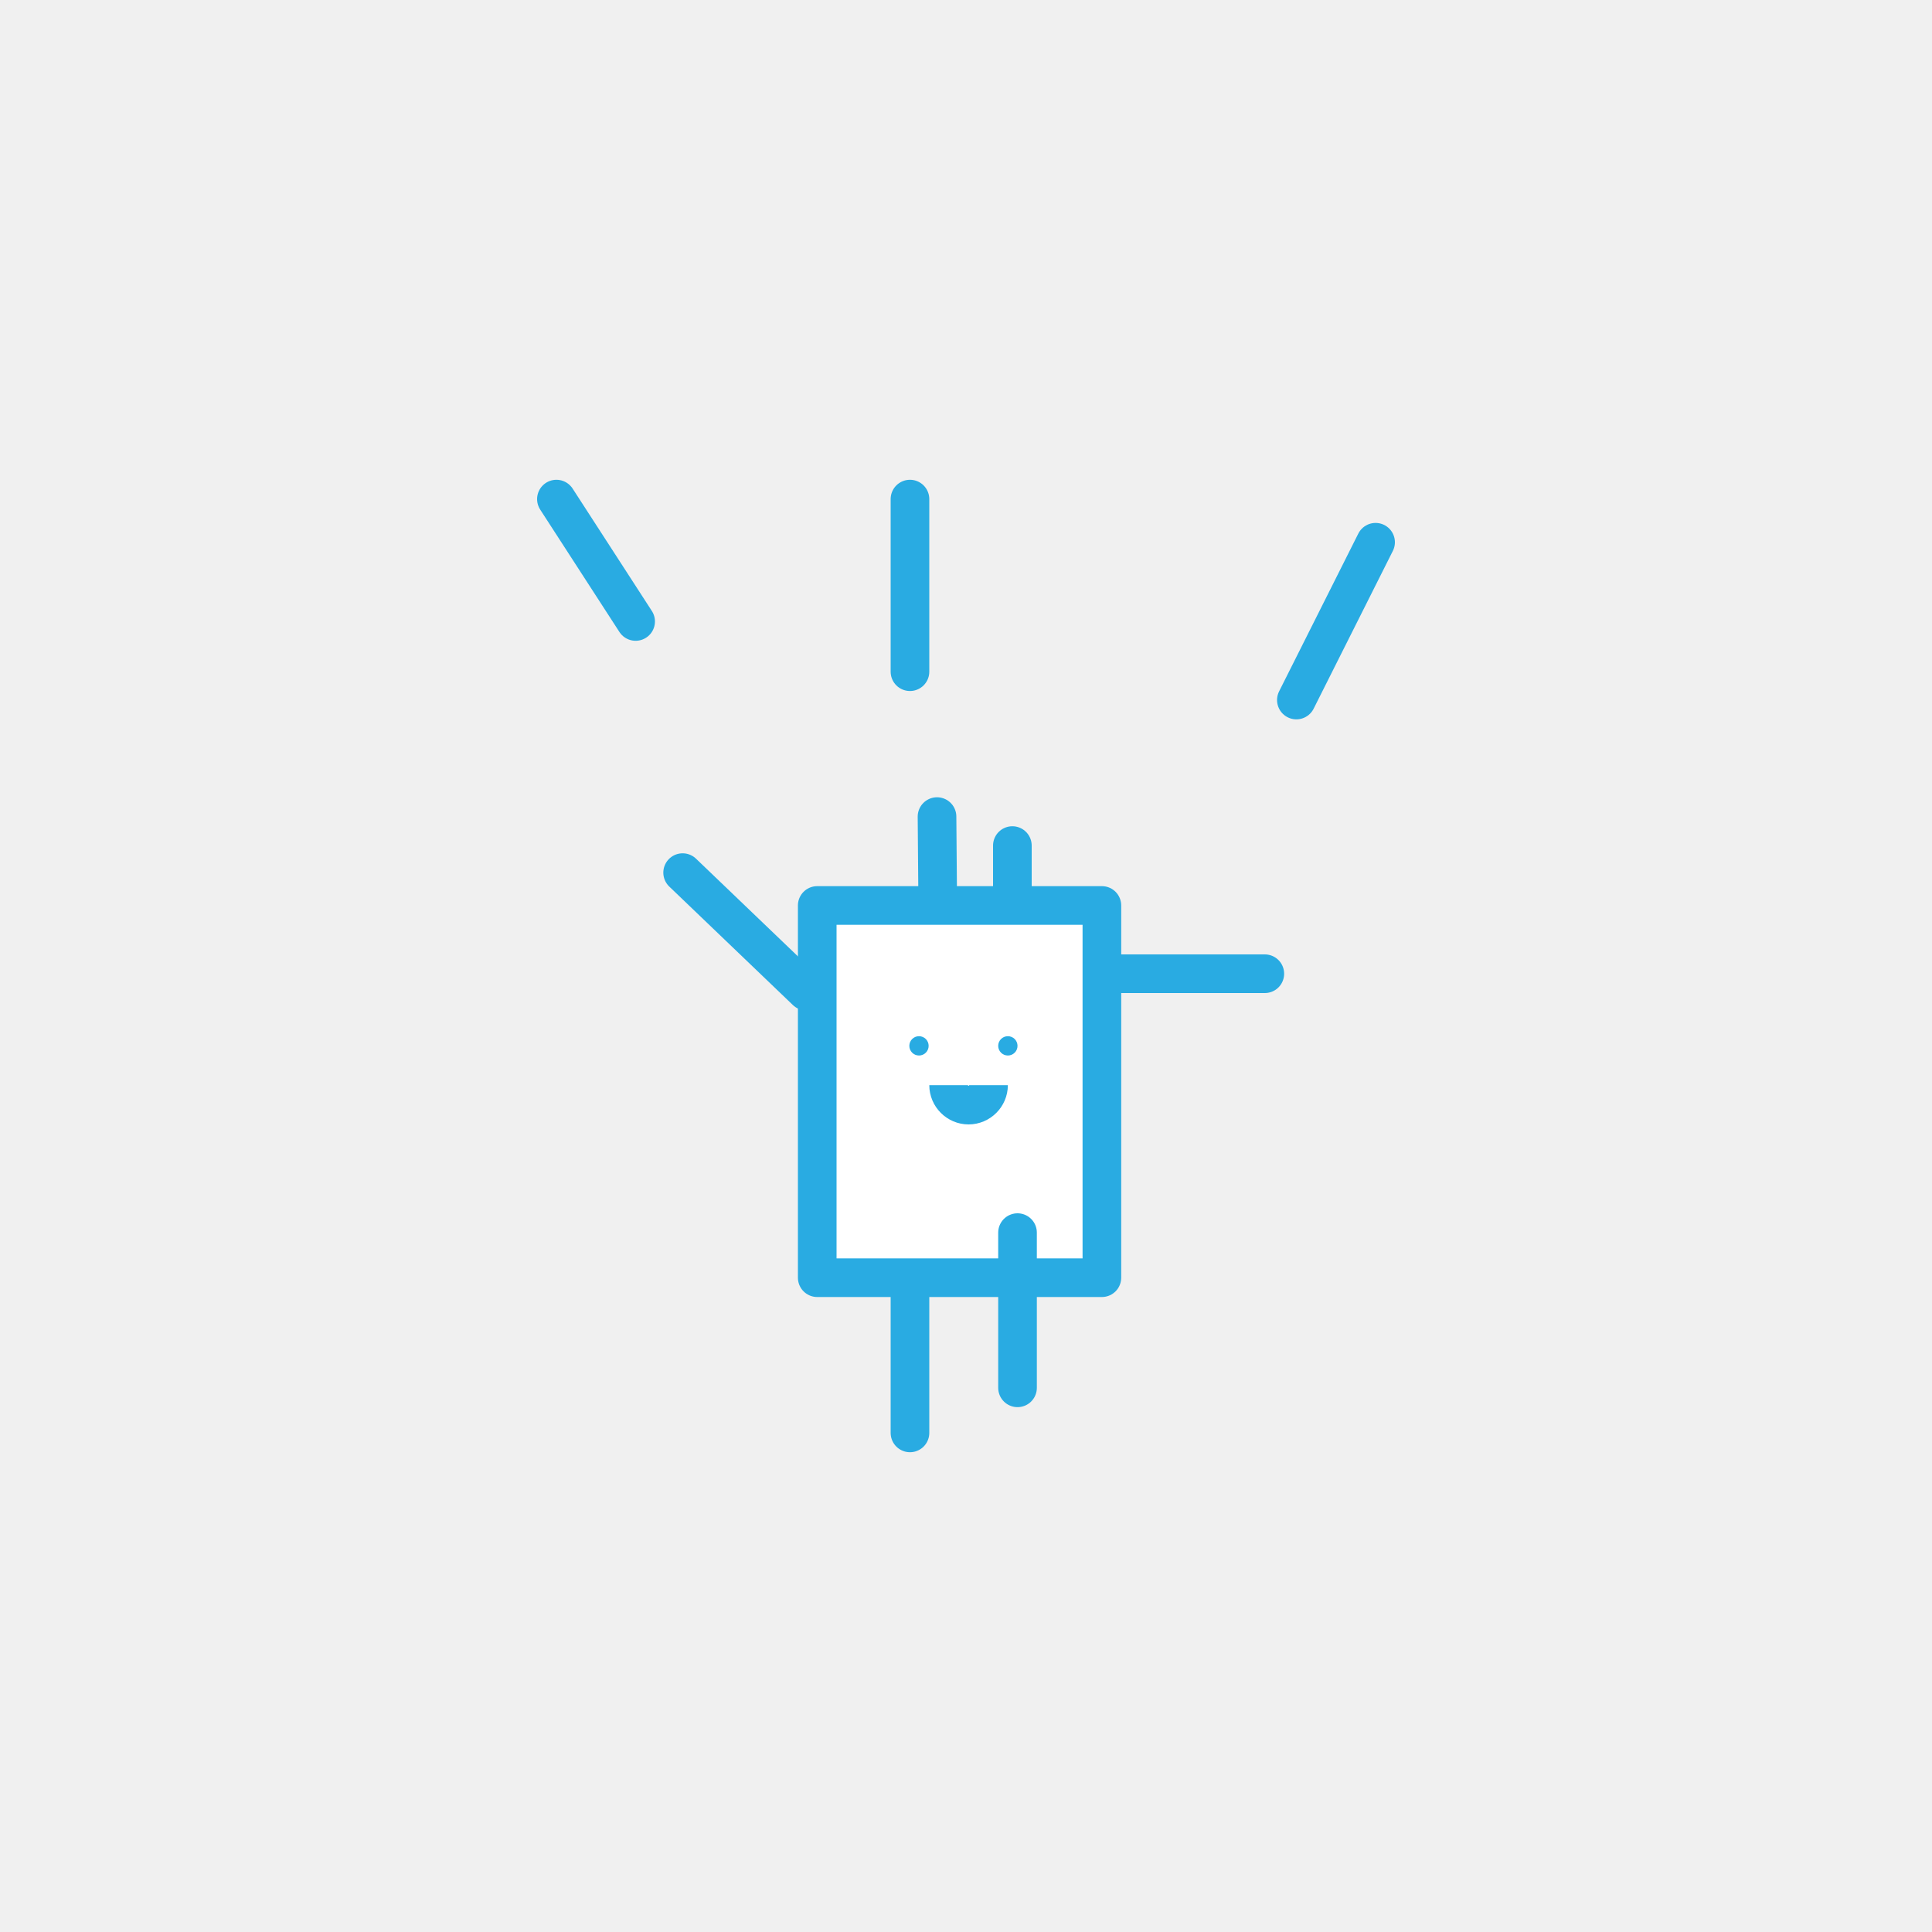
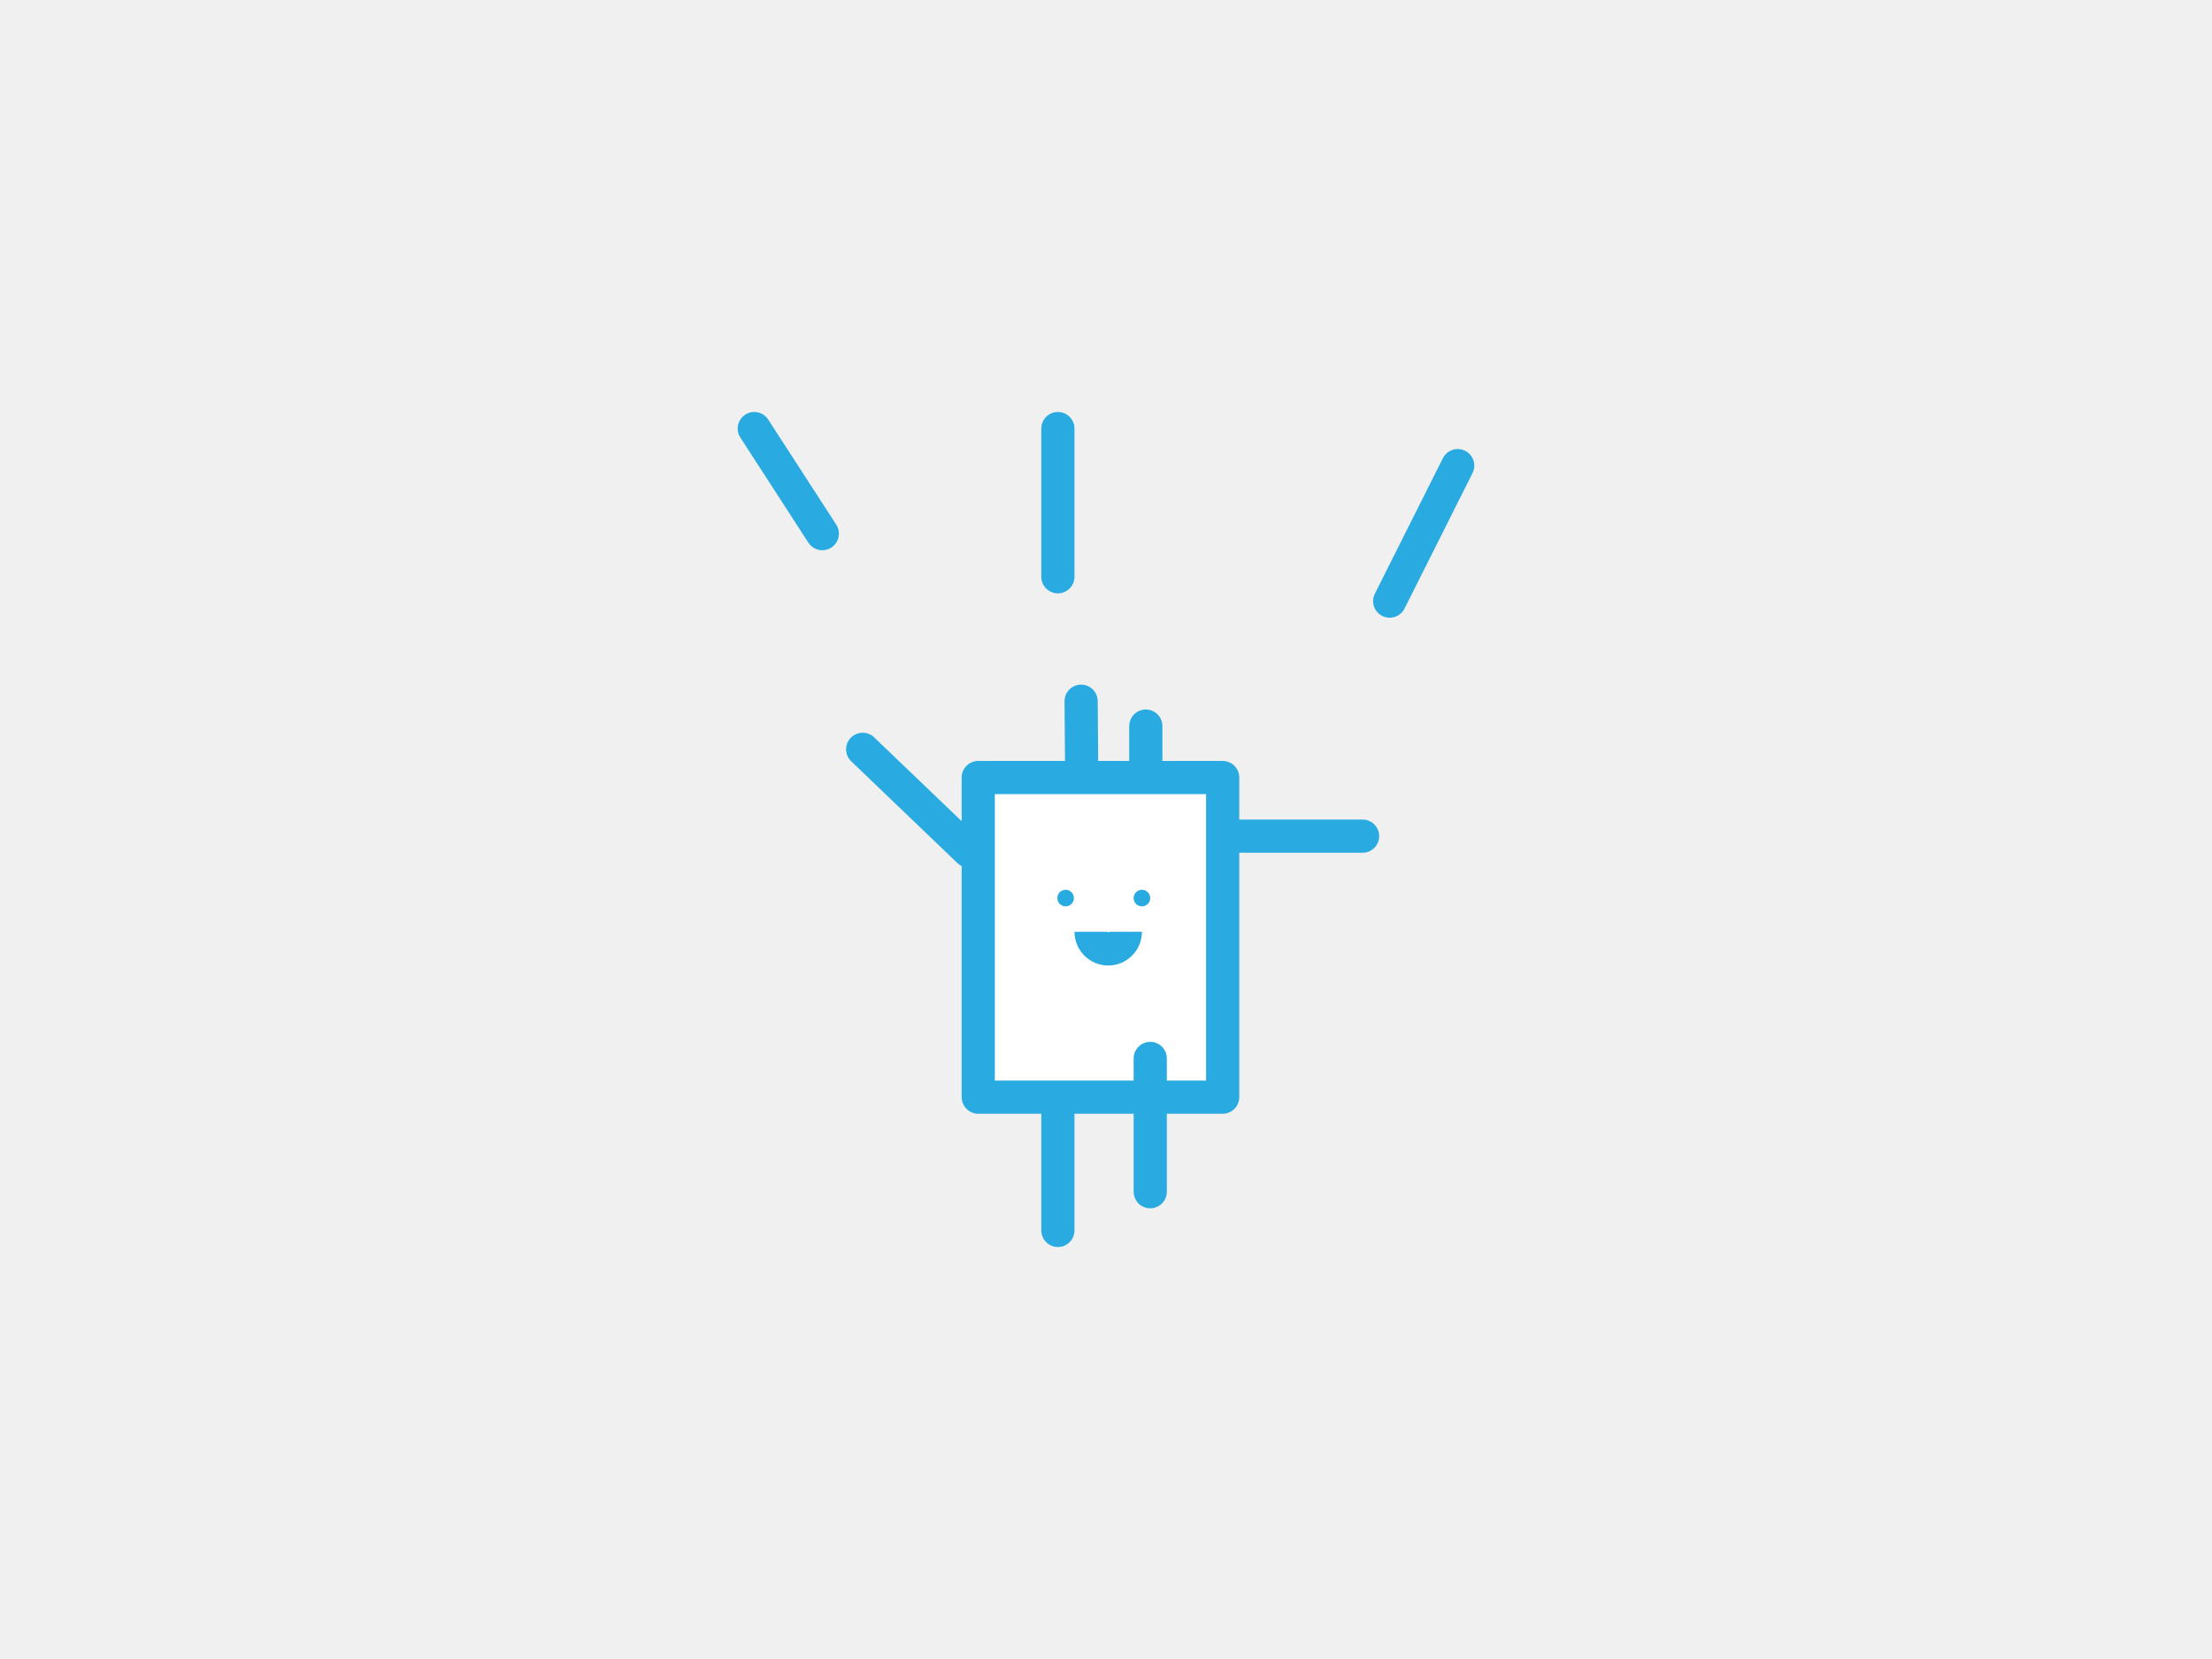
- <svg xmlns="http://www.w3.org/2000/svg" version="1.1" x="0px" y="0px" viewBox="0 0 300 300" enable-background="new 0 0 300 300" xml:space="preserve">
+ <svg xmlns="http://www.w3.org/2000/svg" version="1.1" width="800" height="600" x="0px" y="0px" viewBox="0 0 300 300" enable-background="new 0 0 300 300" xml:space="preserve">
  <g id="Layer_1">
    <g>
      <rect x="126.9" y="140.6" fill="#FFFFFF" stroke="#29ABE2" stroke-width="6" stroke-linejoin="round" stroke-miterlimit="10" width="44.2" height="57.8" />
      <circle fill="#29ABE2" cx="142.7" cy="162.4" r="1.5" />
      <circle fill="#29ABE2" cx="156.5" cy="162.4" r="1.5" />
      <path fill="#FFFFFF" stroke="#29ABE2" stroke-width="6" stroke-linejoin="round" stroke-miterlimit="10" d="M153.5,168.5    c0,1.7-1.4,3.1-3.1,3.1c-1.7,0-3.1-1.4-3.1-3.1" />
    </g>
    <line fill="#FFFFFF" stroke="#29ABE2" stroke-width="6" stroke-linecap="round" stroke-linejoin="round" stroke-miterlimit="10" x1="172.7" y1="151.2" x2="196.4" y2="151.2" />
    <line fill="#FFFFFF" stroke="#29ABE2" stroke-width="6" stroke-linecap="round" stroke-linejoin="round" stroke-miterlimit="10" x1="158" y1="191.4" x2="158" y2="215.5" />
    <line fill="#FFFFFF" stroke="#29ABE2" stroke-width="6" stroke-linecap="round" stroke-linejoin="round" stroke-miterlimit="10" x1="141.3" y1="199.9" x2="141.3" y2="222.5" />
    <line fill="#FFFFFF" stroke="#29ABE2" stroke-width="6" stroke-linecap="round" stroke-linejoin="round" stroke-miterlimit="10" x1="125.2" y1="153.9" x2="106" y2="135.5" />
    <line fill="#FFFFFF" stroke="#29ABE2" stroke-width="6" stroke-linecap="round" stroke-linejoin="round" stroke-miterlimit="10" x1="145.5" y1="126.8" x2="145.6" y2="139" />
    <line fill="#FFFFFF" stroke="#29ABE2" stroke-width="6" stroke-linecap="round" stroke-linejoin="round" stroke-miterlimit="10" x1="157.2" y1="131.3" x2="157.2" y2="138.6" />
    <g>
      <line fill="#FFFFFF" stroke="#29ABE2" stroke-width="6" stroke-linecap="round" stroke-linejoin="round" stroke-miterlimit="10" x1="201.3" y1="108.7" x2="213.6" y2="84.2" />
      <line fill="#FFFFFF" stroke="#29ABE2" stroke-width="6" stroke-linecap="round" stroke-linejoin="round" stroke-miterlimit="10" x1="141.3" y1="104.3" x2="141.3" y2="77.5" />
      <line fill="#FFFFFF" stroke="#29ABE2" stroke-width="6" stroke-linecap="round" stroke-linejoin="round" stroke-miterlimit="10" x1="98.7" y1="96.5" x2="86.4" y2="77.5" />
    </g>
  </g>
  <g id="Layer_2">
</g>
</svg>
